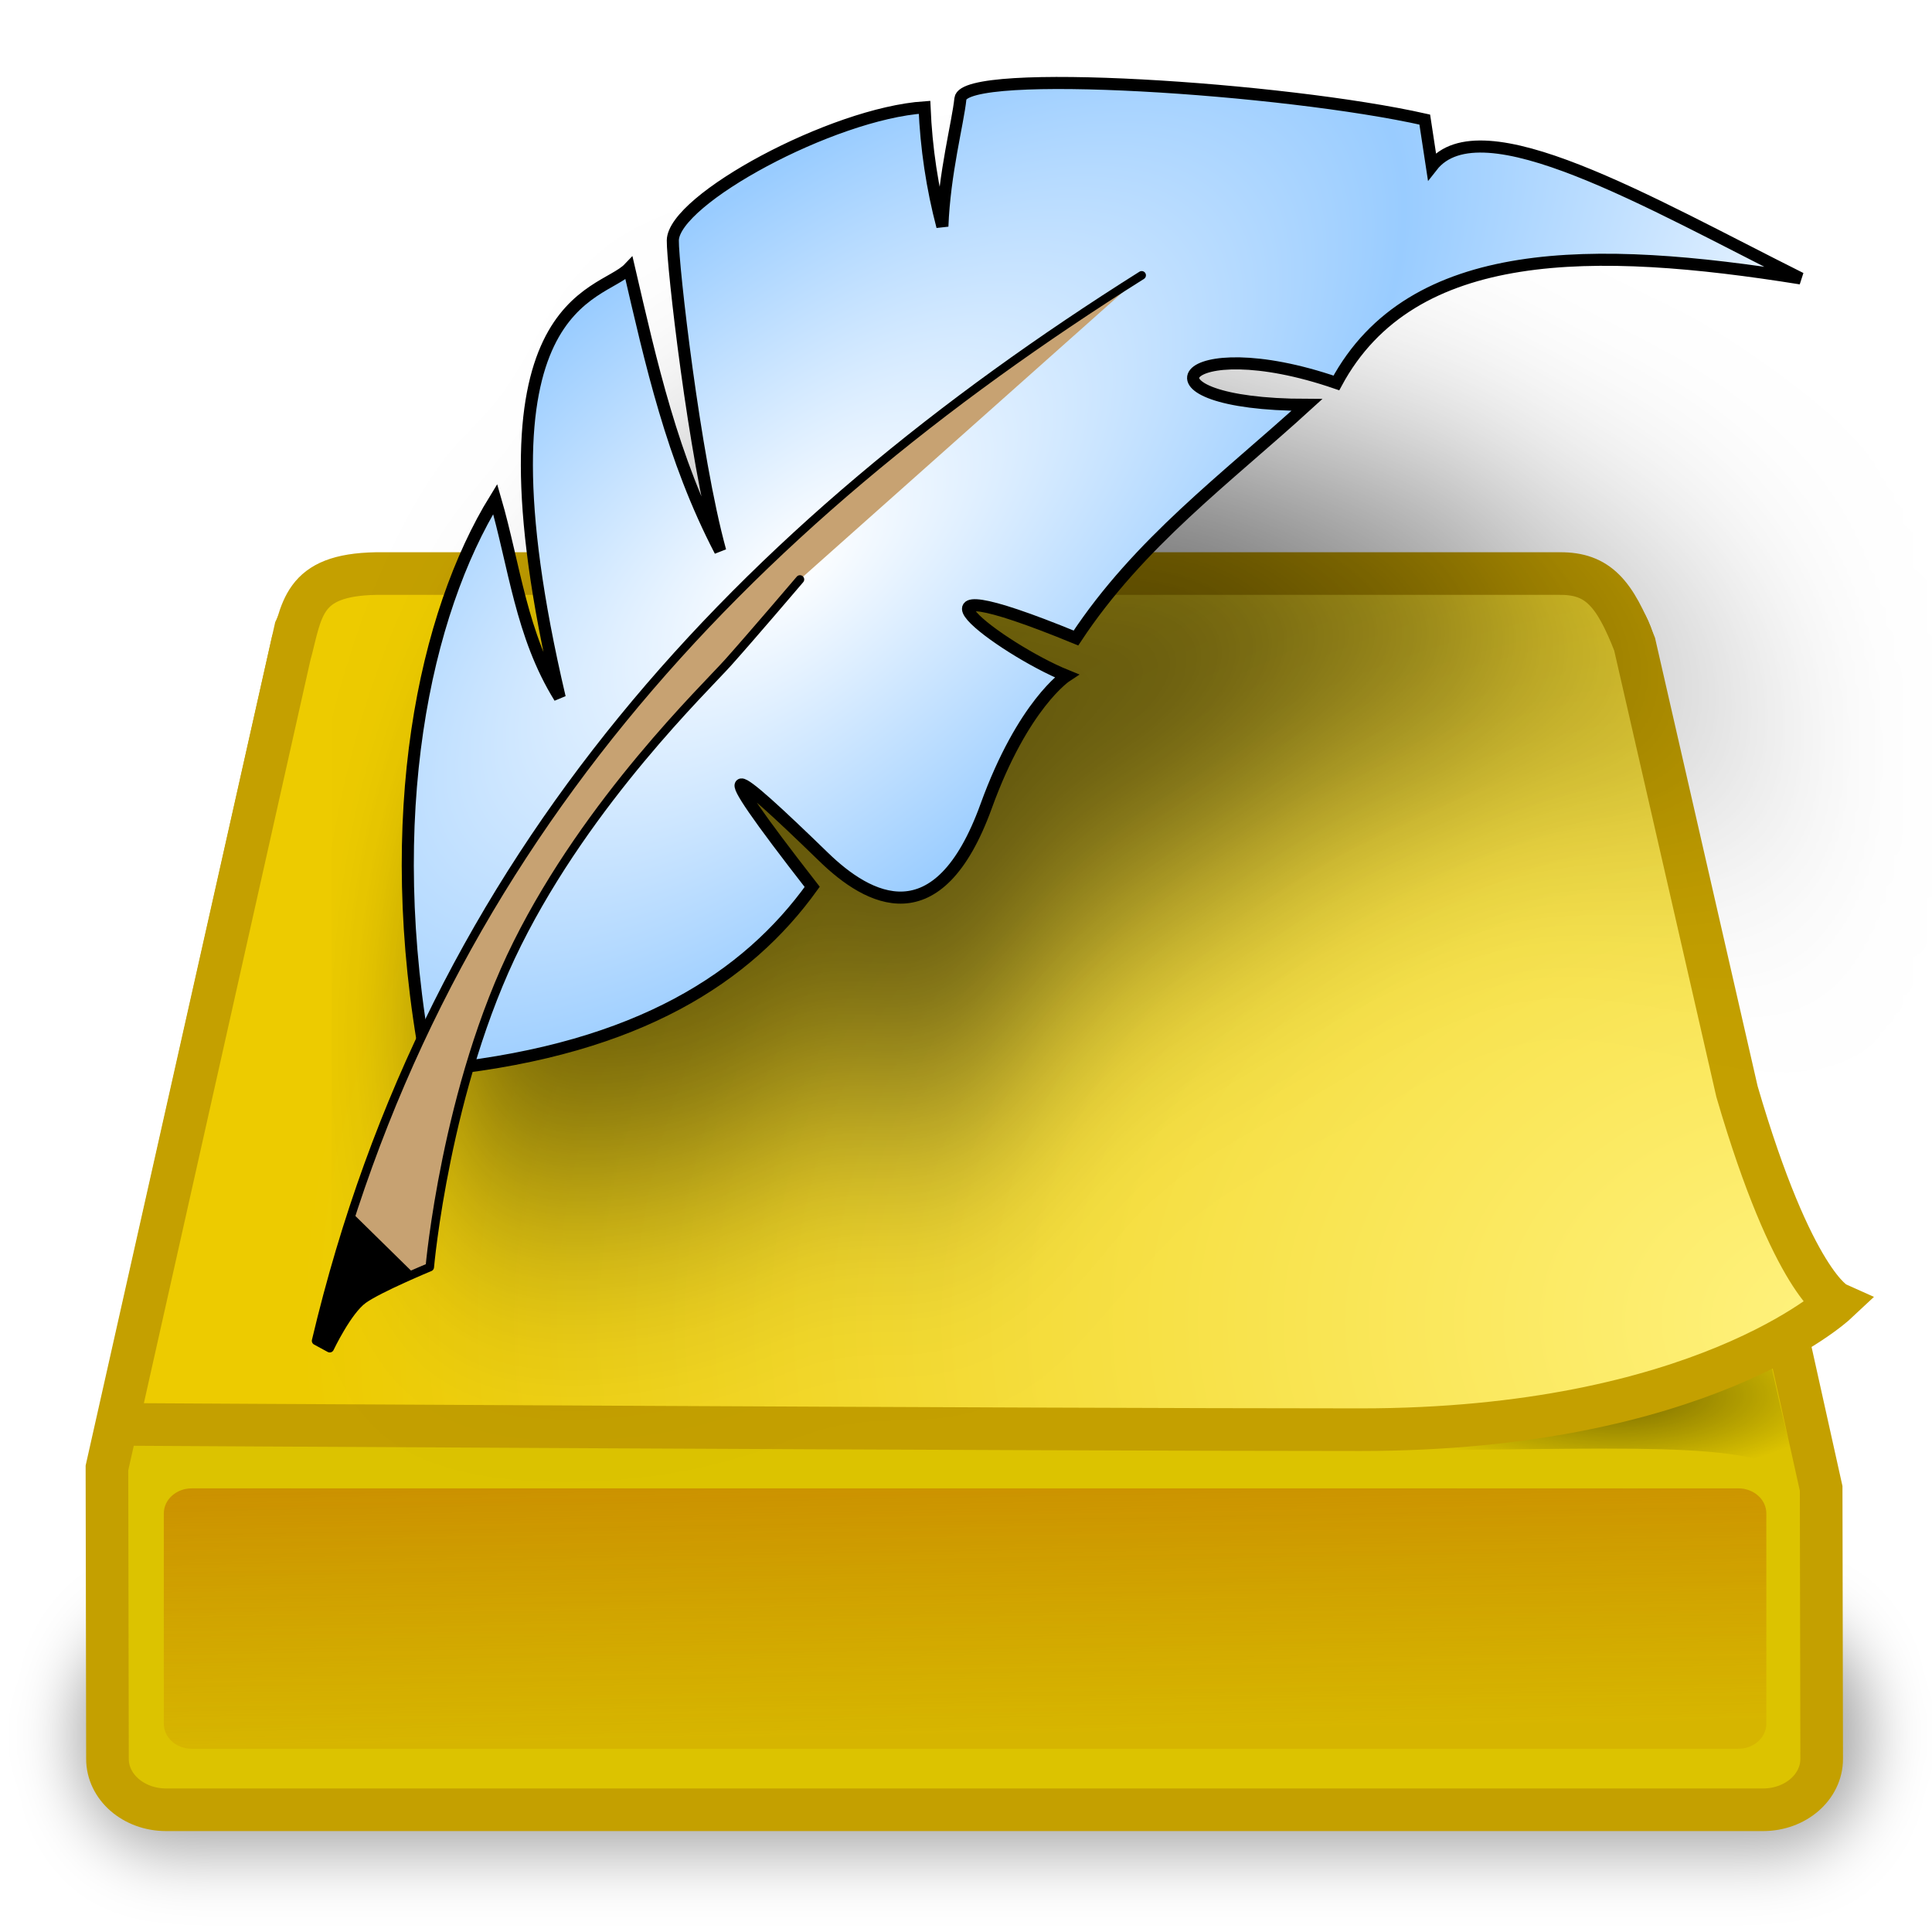
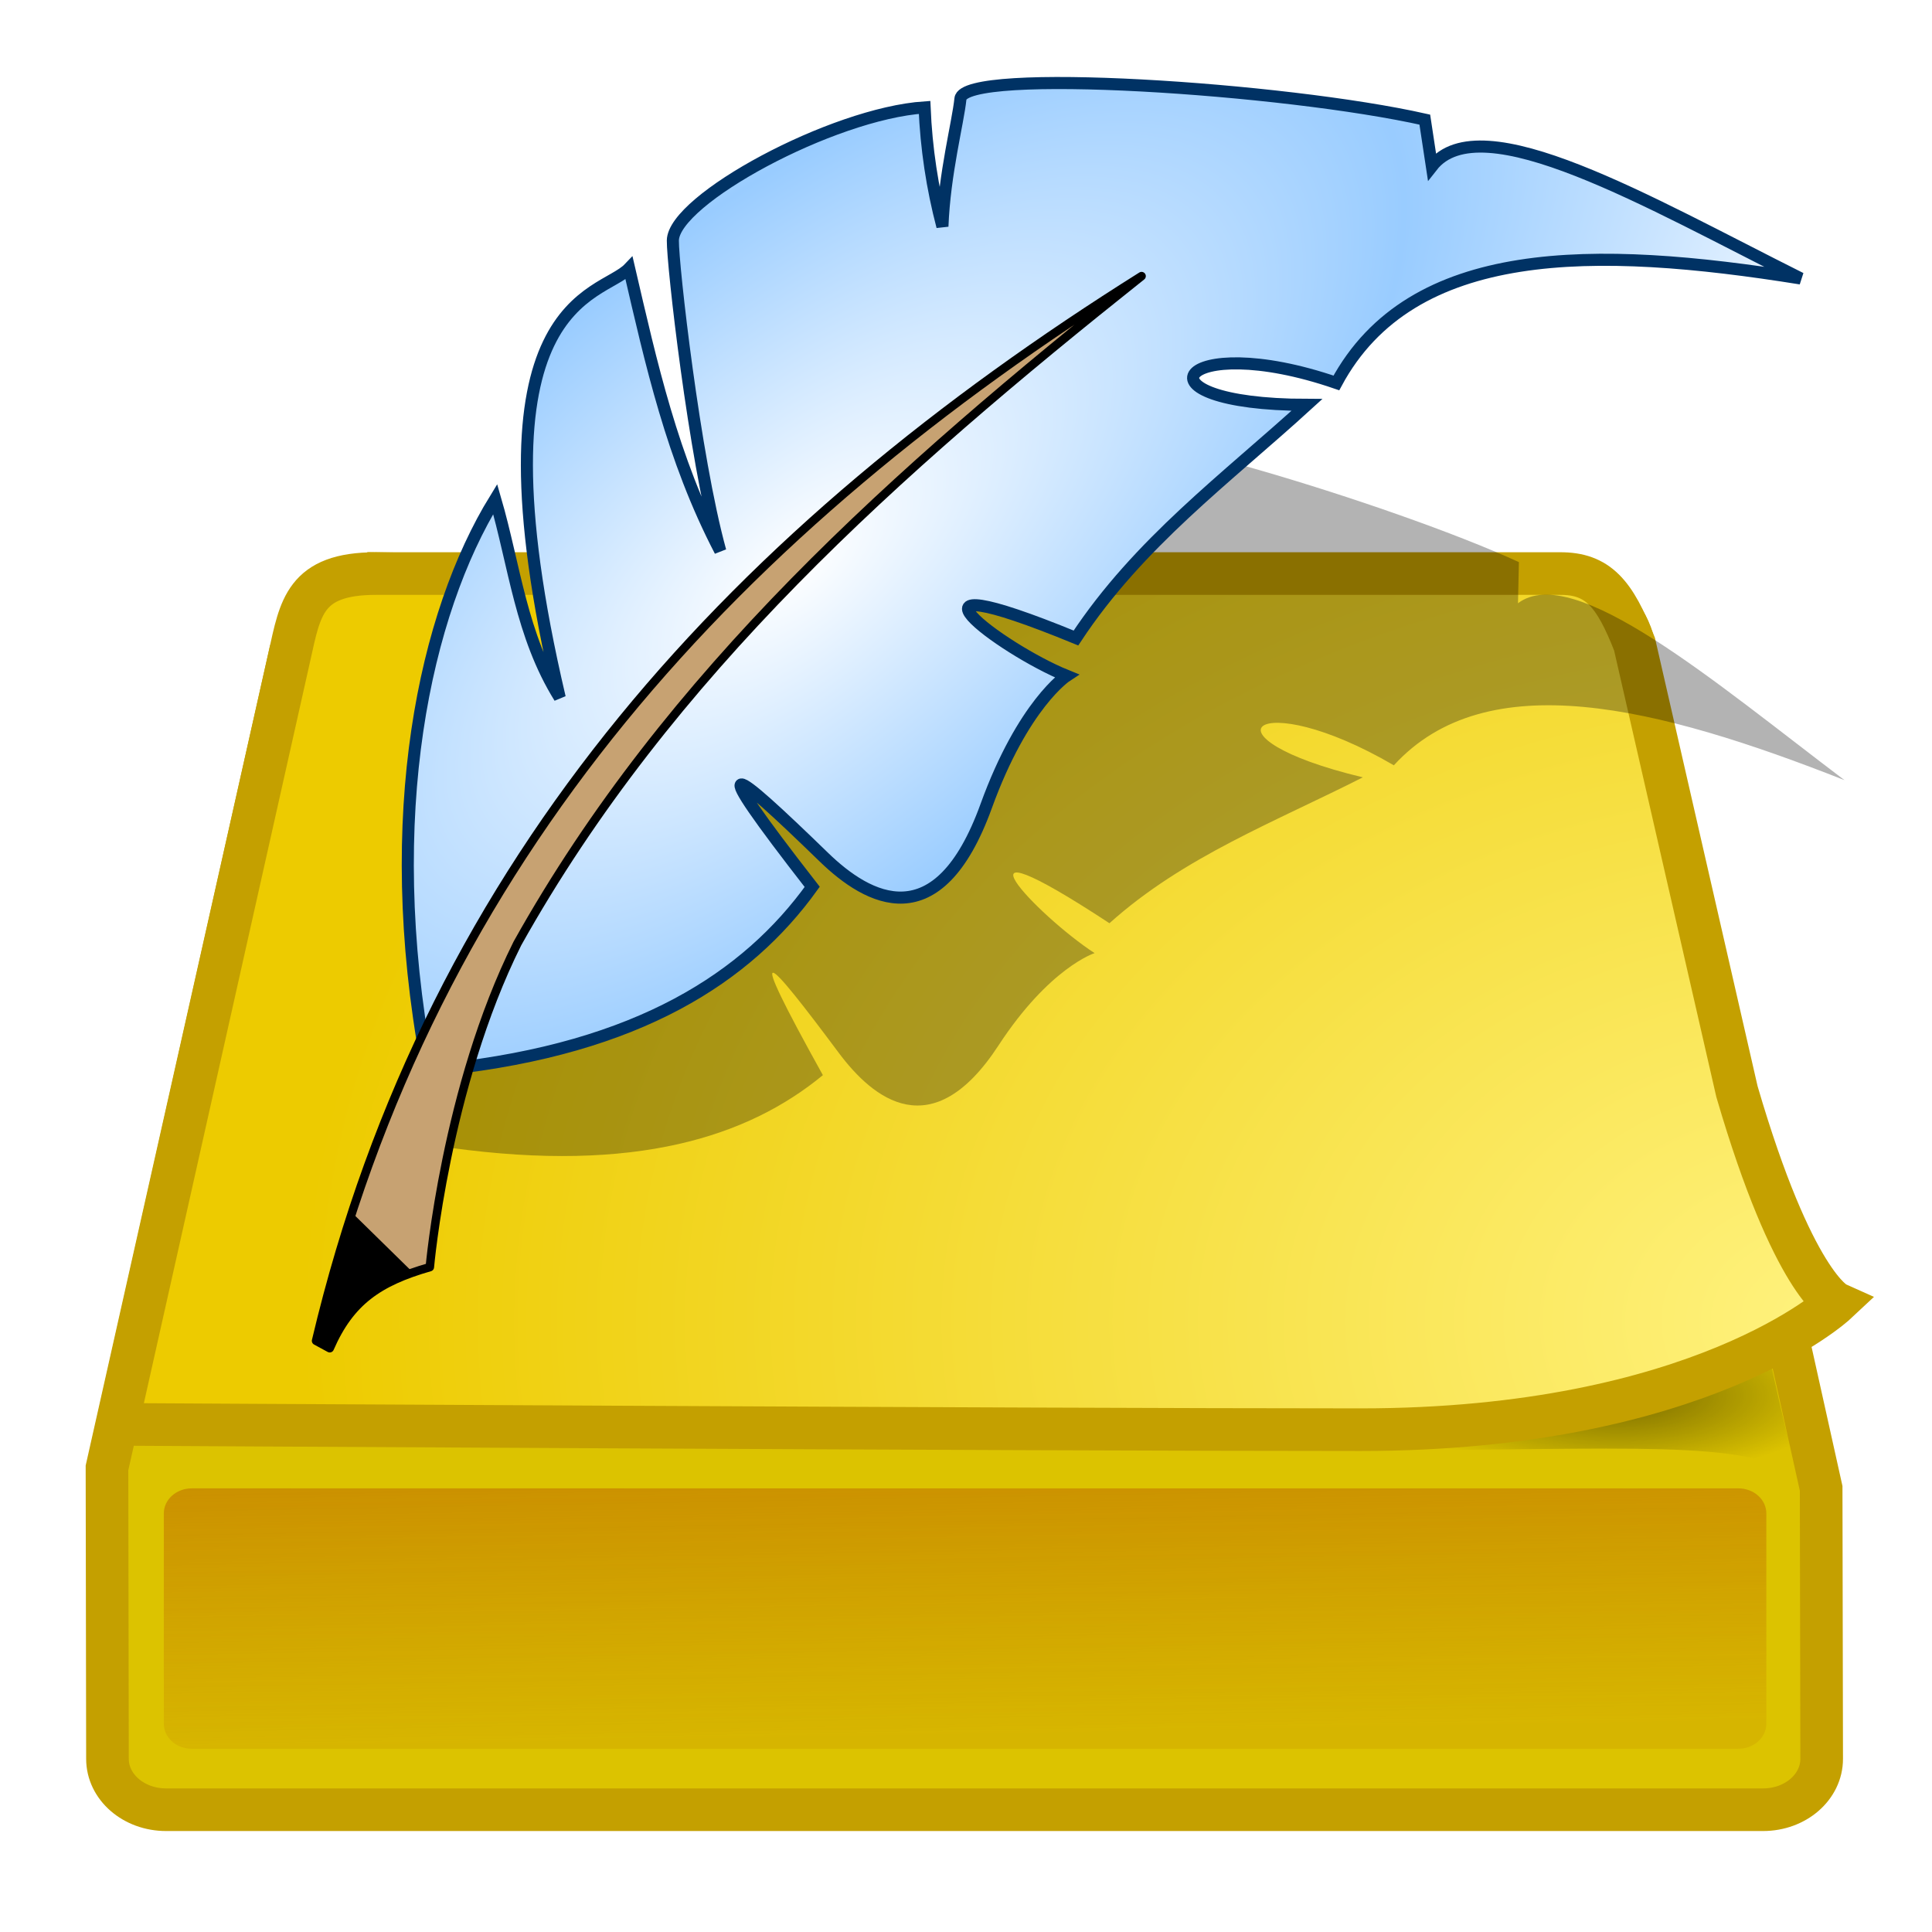
- <svg xmlns="http://www.w3.org/2000/svg" xmlns:xlink="http://www.w3.org/1999/xlink" version="1.0" width="48" height="48" id="svg2">
+ <svg xmlns="http://www.w3.org/2000/svg" xmlns:xlink="http://www.w3.org/1999/xlink" width="48" version="1.0" height="48">
  <defs id="defs5">
-     <linearGradient id="linearGradient3786">
-       <stop style="stop-color:#ba5e00;stop-opacity:1;" offset="0" id="stop3788" />
-       <stop style="stop-color:#ba6c00;stop-opacity:0.314;" offset="1" id="stop3790" />
-     </linearGradient>
    <linearGradient id="linearGradient2772">
-       <stop style="stop-color: white; stop-opacity: 1;" offset="0" id="stop2774" />
-       <stop style="stop-color: rgb(153, 204, 255); stop-opacity: 1;" offset="1" id="stop2776" />
-     </linearGradient>
-     <filter id="filter4442" x="-0.072" width="1.144" y="-0.131" height="1.262">
-       <feGaussianBlur stdDeviation="17.628" id="feGaussianBlur4444" />
-     </filter>
-     <filter color-interpolation-filters="sRGB" height="1.701" y="-0.35" width="1.08" x="-0.04" id="filter3742">
-       <feGaussianBlur id="feGaussianBlur3744" stdDeviation="0.689" />
-     </filter>
-     <linearGradient id="linearGradient6377">
-       <stop id="stop6379" offset="0" style="stop-color:#fff27e;stop-opacity:1;" />
-       <stop id="stop6381" offset="1" style="stop-color:#edcb00;stop-opacity:1;" />
+       <stop offset="0" style="stop-color:#fff" id="stop2774" />
+       <stop offset="1" style="stop-color:#9cf" id="stop2776" />
    </linearGradient>
    <linearGradient id="linearGradient6417">
-       <stop id="stop6419" offset="0" style="stop-color: black; stop-opacity: 1;" />
-       <stop id="stop6421" offset="1" style="stop-color: black; stop-opacity: 0;" />
+       <stop offset="0" id="stop6419" />
+       <stop offset="1" style="stop-opacity:0" id="stop6421" />
    </linearGradient>
-     <radialGradient xlink:href="#linearGradient2772" id="radialGradient4038" cx="19.813" cy="13.954" fx="19.813" fy="13.954" r="17.303" gradientTransform="matrix(0.8139774,-0.6905713,0.3110116,0.3665899,-0.6541976,22.62528)" gradientUnits="userSpaceOnUse" spreadMethod="reflect" />
-     <radialGradient xlink:href="#linearGradient6377" id="radialGradient3053" gradientUnits="userSpaceOnUse" gradientTransform="matrix(1.767662,0,1.8023196e-8,1.292078,-34.11812,-13.58079)" cx="45.15" cy="35.915" fx="45.15" fy="35.915" r="21.627" />
-     <radialGradient xlink:href="#linearGradient6417" id="radialGradient3056" gradientUnits="userSpaceOnUse" gradientTransform="matrix(1.058663,0,0,0.3825422,-2.106621,22.51567)" cx="39.907" cy="31.781" fx="39.907" fy="31.781" r="5.259" />
-     <linearGradient xlink:href="#linearGradient3786" id="linearGradient3792" x1="6.484" y1="36.91" x2="6.6" y2="43.389" gradientUnits="userSpaceOnUse" />
+     <linearGradient id="linearGradient3786">
+       <stop offset="0" style="stop-color:#ba5e00" id="stop3788" />
+       <stop offset="1" style="stop-color:#ba6c00;stop-opacity:.314" id="stop3790" />
+     </linearGradient>
+     <linearGradient id="linearGradient6377">
+       <stop offset="0" style="stop-color:#fff27e" id="stop6379" />
+       <stop offset="1" style="stop-color:#edcb00" id="stop6381" />
+     </linearGradient>
+     <linearGradient xlink:href="#linearGradient3786" id="linearGradient3792" y1="36.91" x1="6.484" y2="43.389" x2="6.6" gradientUnits="userSpaceOnUse" />
+     <radialGradient fx="45.15" fy="35.915" cx="45.15" cy="35.915" gradientTransform="matrix(1.767662,0,1.8023196e-8,1.292078,-34.11812,-13.58079)" xlink:href="#linearGradient6377" id="radialGradient3053" r="21.627" gradientUnits="userSpaceOnUse" />
+     <radialGradient fx="39.907" fy="31.781" cx="39.907" cy="31.781" gradientTransform="matrix(1.058663,0,0,0.3825422,-2.106621,22.51567)" xlink:href="#linearGradient6417" id="radialGradient3056" r="5.259" gradientUnits="userSpaceOnUse" />
+     <radialGradient fx="19.813" fy="13.954" cx="19.813" cy="13.954" gradientTransform="matrix(0.8139774,-0.6905713,0.3110116,0.3665899,-0.6541976,22.62528)" spreadMethod="reflect" xlink:href="#linearGradient2772" id="radialGradient4038" r="17.303" gradientUnits="userSpaceOnUse" />
  </defs>
-   <path transform="matrix(1.085417,0,0,1.220482,-2.770454,-8.076653)" d="m 6.585,39.573 c -3.108,0 -3.108,4.72 0,4.72 l 36.453,0 c 3.08,0 3.08,-4.72 0,-4.72 l -36.453,0 z" style="fill:#000000;fill-opacity:0.35;fill-rule:evenodd;stroke-width:3pt;filter:url(#filter3742)" id="path3824" />
-   <path style="color:#000000;fill:#dcc300;fill-opacity:1;fill-rule:evenodd;stroke:#c4a000;stroke-width:1.059;stroke-linecap:butt;stroke-linejoin:miter;stroke-miterlimit:4;stroke-opacity:1;stroke-dashoffset:0;marker:none;visibility:visible;display:inline;overflow:visible" d="m 8.799,14.363 30.33,0.374 c 0.807,0 1.317,0.61 1.457,1.264 l 4.66,20.978 0.013,6.72 c 0,0.7 -0.65,1.264 -1.457,1.264 l -39.675,0 c -0.807,0 -1.457,-0.564 -1.457,-1.264 L 2.657,36.47 7.342,15.627 C 7.669,14.927 7.992,14.363 8.799,14.363 z" id="rect1975" />
-   <rect style="opacity:0.5;color:#000000;fill:url(#linearGradient3792);fill-opacity:1;fill-rule:evenodd;stroke:none;stroke-width:1;marker:none;visibility:visible;display:inline;overflow:visible" id="rect2851" width="39.814" height="6.47" x="4.07" y="36.978" rx="0.693" ry="0.622" />
-   <path style="opacity:0.466;color:#000000;fill:url(#radialGradient3056);fill-opacity:1;fill-rule:evenodd;stroke:none;stroke-width:1;marker:none;visibility:visible;display:inline;overflow:visible" d="M 44.68,36.685 C 44.278,35.356 43.744,32.661 43.744,32.661 l -9.451,3.369 c 6.082,0 9.077,-0.281 10.387,0.655 z" id="path6415" />
-   <path id="path2524" d="M 7.192,16.301 2.914,35.388 c 0,0 22.632,0.132 30.893,0.132 8.449,0 11.809,-3.143 11.809,-3.143 0,0 -1.066,-0.48 -2.461,-5.258 L 40.611,16.003 c -0.491,-1.256 -0.906,-1.761 -1.859,-1.753 l -29.411,0 c -1.848,0.034 -1.838,0.885 -2.148,2.051 z" style="fill:url(#radialGradient3053);fill-opacity:1;fill-rule:evenodd;stroke:#c4a000;stroke-width:1.059px;stroke-linecap:butt;stroke-linejoin:miter;stroke-opacity:1" />
-   <g id="layer4" style="display:inline" transform="matrix(1.059211,0,0,1.027009,-7.312265,-15.73101)" />
-   <g id="g2878" transform="matrix(1.059211,0,0,1.027009,-7.312265,-475.8312)" />
-   <g id="layer3" transform="matrix(1.059211,0,0,1.027009,-7.312265,-475.8312)" />
-   <path d="m 58.75,323 c 52.744,-25.36 85.017,-51.532 106.5,-76.75 -23.162,-16.57 -16.357,-15.277 4.5,-7.25 9.813,3.777 26.75,4 45.75,-28 14.586,-24.566 27.5,-35 27.5,-35 -16.42,1.836 -45.033,-3.333 4.25,-8.625 21.19,-26.026 47.606,-48.568 72.5,-72.125 -48.101,19.604 -30.942,-1.276 8.875,-7.625 26.567,-36.342 75.37,-55.871 129,-71.75 -37.013,1.311 -77.56,-0.164 -93.5,17.75 l 0.25,-8.625 c -35.964,8.945 -120.915,39.798 -123.252,46.533 -1.795,5.174 -7.703,16.731 -10.695,27.666 -0.929,-6.637 -0.72,-13.957 0.707,-22.009 -25.082,11.377 -71.425,46.024 -73.451,54.27 -1.172,4.77 -4.218,41.116 -1.591,57.276 -8.658,-13.419 -9.851,-30.232 -11.387,-46.889 -8.819,8.96 -45.05,23.539 -38.287,93.911 -7.491,-8.304 -6.003,-21.597 -8.132,-32.88 C 74.276,233.484 53.094,278.867 54,324" style="opacity:0.6;fill:#000000;fill-opacity:1;fill-rule:evenodd;stroke:#000000;stroke-width:1.875;stroke-linecap:butt;stroke-linejoin:round;stroke-miterlimit:4;stroke-opacity:1;stroke-dasharray:none;filter:url(#filter4442)" id="path3618" transform="matrix(0.08673677,0.06988179,-9.5041934e-5,0.1205045,6.134353,-14.51019)" />
-   <path id="path2906" style="fill:url(#radialGradient4038);fill-opacity:1;fill-rule:evenodd;stroke:#000000;stroke-opacity:1;stroke-width:0.3;stroke-miterlimit:4;stroke-dasharray:none" d="m 11.065,26.564 c 4.81,-0.52 7.503,-2.29 9.114,-4.53 -2.761,-3.547 -2.033,-2.992 0.291,-0.737 1.094,1.061 2.834,2.034 4.031,-1.269 0.919,-2.535 1.998,-3.238 1.998,-3.238 -1.639,-0.664 -4.692,-2.96 0.233,-0.939 1.561,-2.367 3.74,-3.968 5.739,-5.792 -4.469,-0.006 -3.2,-1.896 0.731,-0.545 C 35.073,6.041 39.616,6.096 44.738,6.917 40.977,5.036 36.788,2.579 35.575,4.132 L 35.398,2.971 C 31.923,2.188 23.943,1.664 23.861,2.452 23.798,3.057 23.463,4.303 23.413,5.626 23.162,4.67 23.012,3.684 22.97,2.666 20.667,2.821 16.73,4.962 16.716,5.973 16.707,6.558 17.246,11.34 17.894,13.688 16.693,11.378 16.177,9.021 15.629,6.666 14.936,7.396 11.565,7.366 13.906,17.33 12.944,15.782 12.785,14.054 12.303,12.398 10.559,15.231 9.452,20.236 10.602,26.436" />
-   <path d="M 28.365,6.84 C 18.443,13.087 10.72,21.188 7.853,33.312 l 0.339,0.184 c 0,0 0.443,-0.933 0.836,-1.213 0.393,-0.281 1.65,-0.802 1.65,-0.802 0,0 0.392,-4.466 2.175,-8.04 1.783,-3.573 4.658,-6.335 5.237,-6.982 0.579,-0.647 1.785,-2.063 1.785,-2.063" style="fill:#c7a272;fill-opacity:1;fill-rule:evenodd;stroke:#000000;stroke-width:0.211;stroke-linecap:round;stroke-linejoin:round;stroke-miterlimit:4;stroke-opacity:1;stroke-dasharray:none" id="path1873" />
-   <g id="g10271" transform="matrix(1.051282,0,0,0.4615385,60.50506,12.74438)" style="opacity:0.5" />
-   <path style="fill:#000000;fill-opacity:1;stroke:none" d="m 7.868,33.301 0.303,0.116 c 0,0 0.455,-0.829 0.825,-1.169 0.376,-0.346 1.299,-0.598 1.299,-0.598 L 8.796,30.178 z" id="path3810" />
+   <g style="color:#000;fill-rule:evenodd">
+     <path style="fill:#dcc300;stroke:#c4a000;stroke-width:1.059" id="rect1975" d="m 9.34,14.25 29.789,.487 c 0.807,0 1.317,0.61 1.457,1.264 l 4.66,20.977 .013,6.72 c 0,0.7 -0.65,1.264 -1.457,1.264 h -39.675 c -0.807,0 -1.457,-0.564 -1.457,-1.264 l -.012,-7.229 4.535,-20.169 Z " />
+     <g style="stroke:none">
+       <rect width="39.814" x="4.07" y="36.978" rx="0.693" height="6.47" ry="0.622" style="opacity:.5;fill:url(#linearGradient3792)" id="rect2851" />
+       <path style="opacity:.466;fill:url(#radialGradient3056)" id="path6415" d="m 44.68,36.685 c -0.402,-1.329 -0.936,-4.024 -0.936,-4.024 l -9.451,3.369 c 6.082,0 9.077,-0.281 10.387,0.655 z" />
+     </g>
+     <path style="fill:url(#radialGradient3053);stroke:#c4a000;stroke-width:1.059" id="path2524" d="m 2.914,35.388 c 0,0 22.632,0.132 30.893,0.132 8.449,0 11.809,-3.143 11.809,-3.143 0,0 -1.066,-0.48 -2.462,-5.258 l -2.545,-11.116 c -0.491,-1.256 -0.906,-1.761 -1.859,-1.753 L 9.34,14.25 c -1.773,1.8e-5 -1.88,0.853 -2.148,2.051 z" />
+     <path style="opacity:.3;stroke:none;stroke-linejoin:round;stroke-width:1.875" id="path3618" d="m 58.75,323 c 52.744,-25.36 85.017,-51.532 106.5,-76.75 -23.162,-16.57 -16.357,-15.277 4.5,-7.25 9.813,3.777 26.75,4 45.75,-28 14.586,-24.566 27.5,-35 27.5,-35 -16.42,1.836 -45.033,-3.333 4.25,-8.625 21.19,-26.026 47.606,-48.568 72.5,-72.125 -48.101,19.604 -30.942,-1.276 8.875,-7.625 26.567,-36.342 75.37,-55.871 129,-71.75 -37.013,1.311 -77.56,-0.164 -93.5,17.75 l .25,-8.625 c -35.964,8.945 -120.915,39.798 -123.252,46.533 -1.795,5.174 -7.703,16.731 -10.695,27.666 -0.929,-6.637 -0.72,-13.957 0.707,-22.009 -25.082,11.377 -71.425,46.024 -73.451,54.27 -1.172,4.77 -4.218,41.116 -1.591,57.276 -8.658,-13.419 -9.851,-30.232 -11.387,-46.889 -8.819,8.96 -45.05,23.539 -38.287,93.911 -7.491,-8.304 -6.003,-21.597 -8.132,-32.88 -24.012,30.606 -45.194,75.989 -44.288,121.122" transform="matrix(0.08673677,0.06988179,-9.5041934e-5,0.1205045,6.134353,-14.51019)" />
+     <path style="fill:url(#radialGradient4038);stroke:#003264;stroke-width:.3" id="path2906" d="m 11.065,26.564 c 4.81,-0.52 7.503,-2.29 9.114,-4.53 -2.761,-3.547 -2.033,-2.992 0.291,-0.737 1.094,1.061 2.834,2.034 4.031,-1.269 0.919,-2.535 1.998,-3.238 1.998,-3.238 -1.639,-0.664 -4.692,-2.96 0.233,-0.939 1.561,-2.367 3.74,-3.968 5.739,-5.792 -4.469,-0.006 -3.2,-1.896 0.731,-0.545 1.871,-3.473 6.413,-3.418 11.536,-2.596 -3.761,-1.881 -7.95,-4.339 -9.163,-2.785 l -.176,-1.161 c -3.475,-0.783 -11.456,-1.307 -11.537,-0.519 -0.063,0.605 -0.397,1.851 -0.448,3.174 -0.251,-0.956 -0.401,-1.942 -0.443,-2.959 -2.303,0.154 -6.24,2.296 -6.254,3.306 -0.008,0.585 0.531,5.367 1.178,7.715 -1.201,-2.31 -1.717,-4.667 -2.265,-7.022 -0.694,0.73 -4.064,0.7 -1.724,10.664 -0.962,-1.548 -1.121,-3.277 -1.603,-4.932 -1.743,2.834 -2.851,7.838 -1.701,14.038" />
+     <path style="fill:#c7a272;stroke:#000;stroke-linejoin:round;stroke-linecap:round;stroke-width:.211" id="path1873" d="m 7.853,33.312 .339,.184 c 0.505,-1.159 1.21,-1.648 2.487,-2.015 0,0 0.392,-4.466 2.175,-8.04 3.755,-6.718 9.425,-11.74 15.508,-16.581 -9.919,6.227 -17.642,14.328 -20.509,26.452 Z " />
+   </g>
+   <path style="stroke:none" id="path3810" d="m 7.868,33.301 .303,.116 c 0.443,-1.019 1.086,-1.578 2.125,-1.767 l -1.501,-1.472 z " />
</svg>
